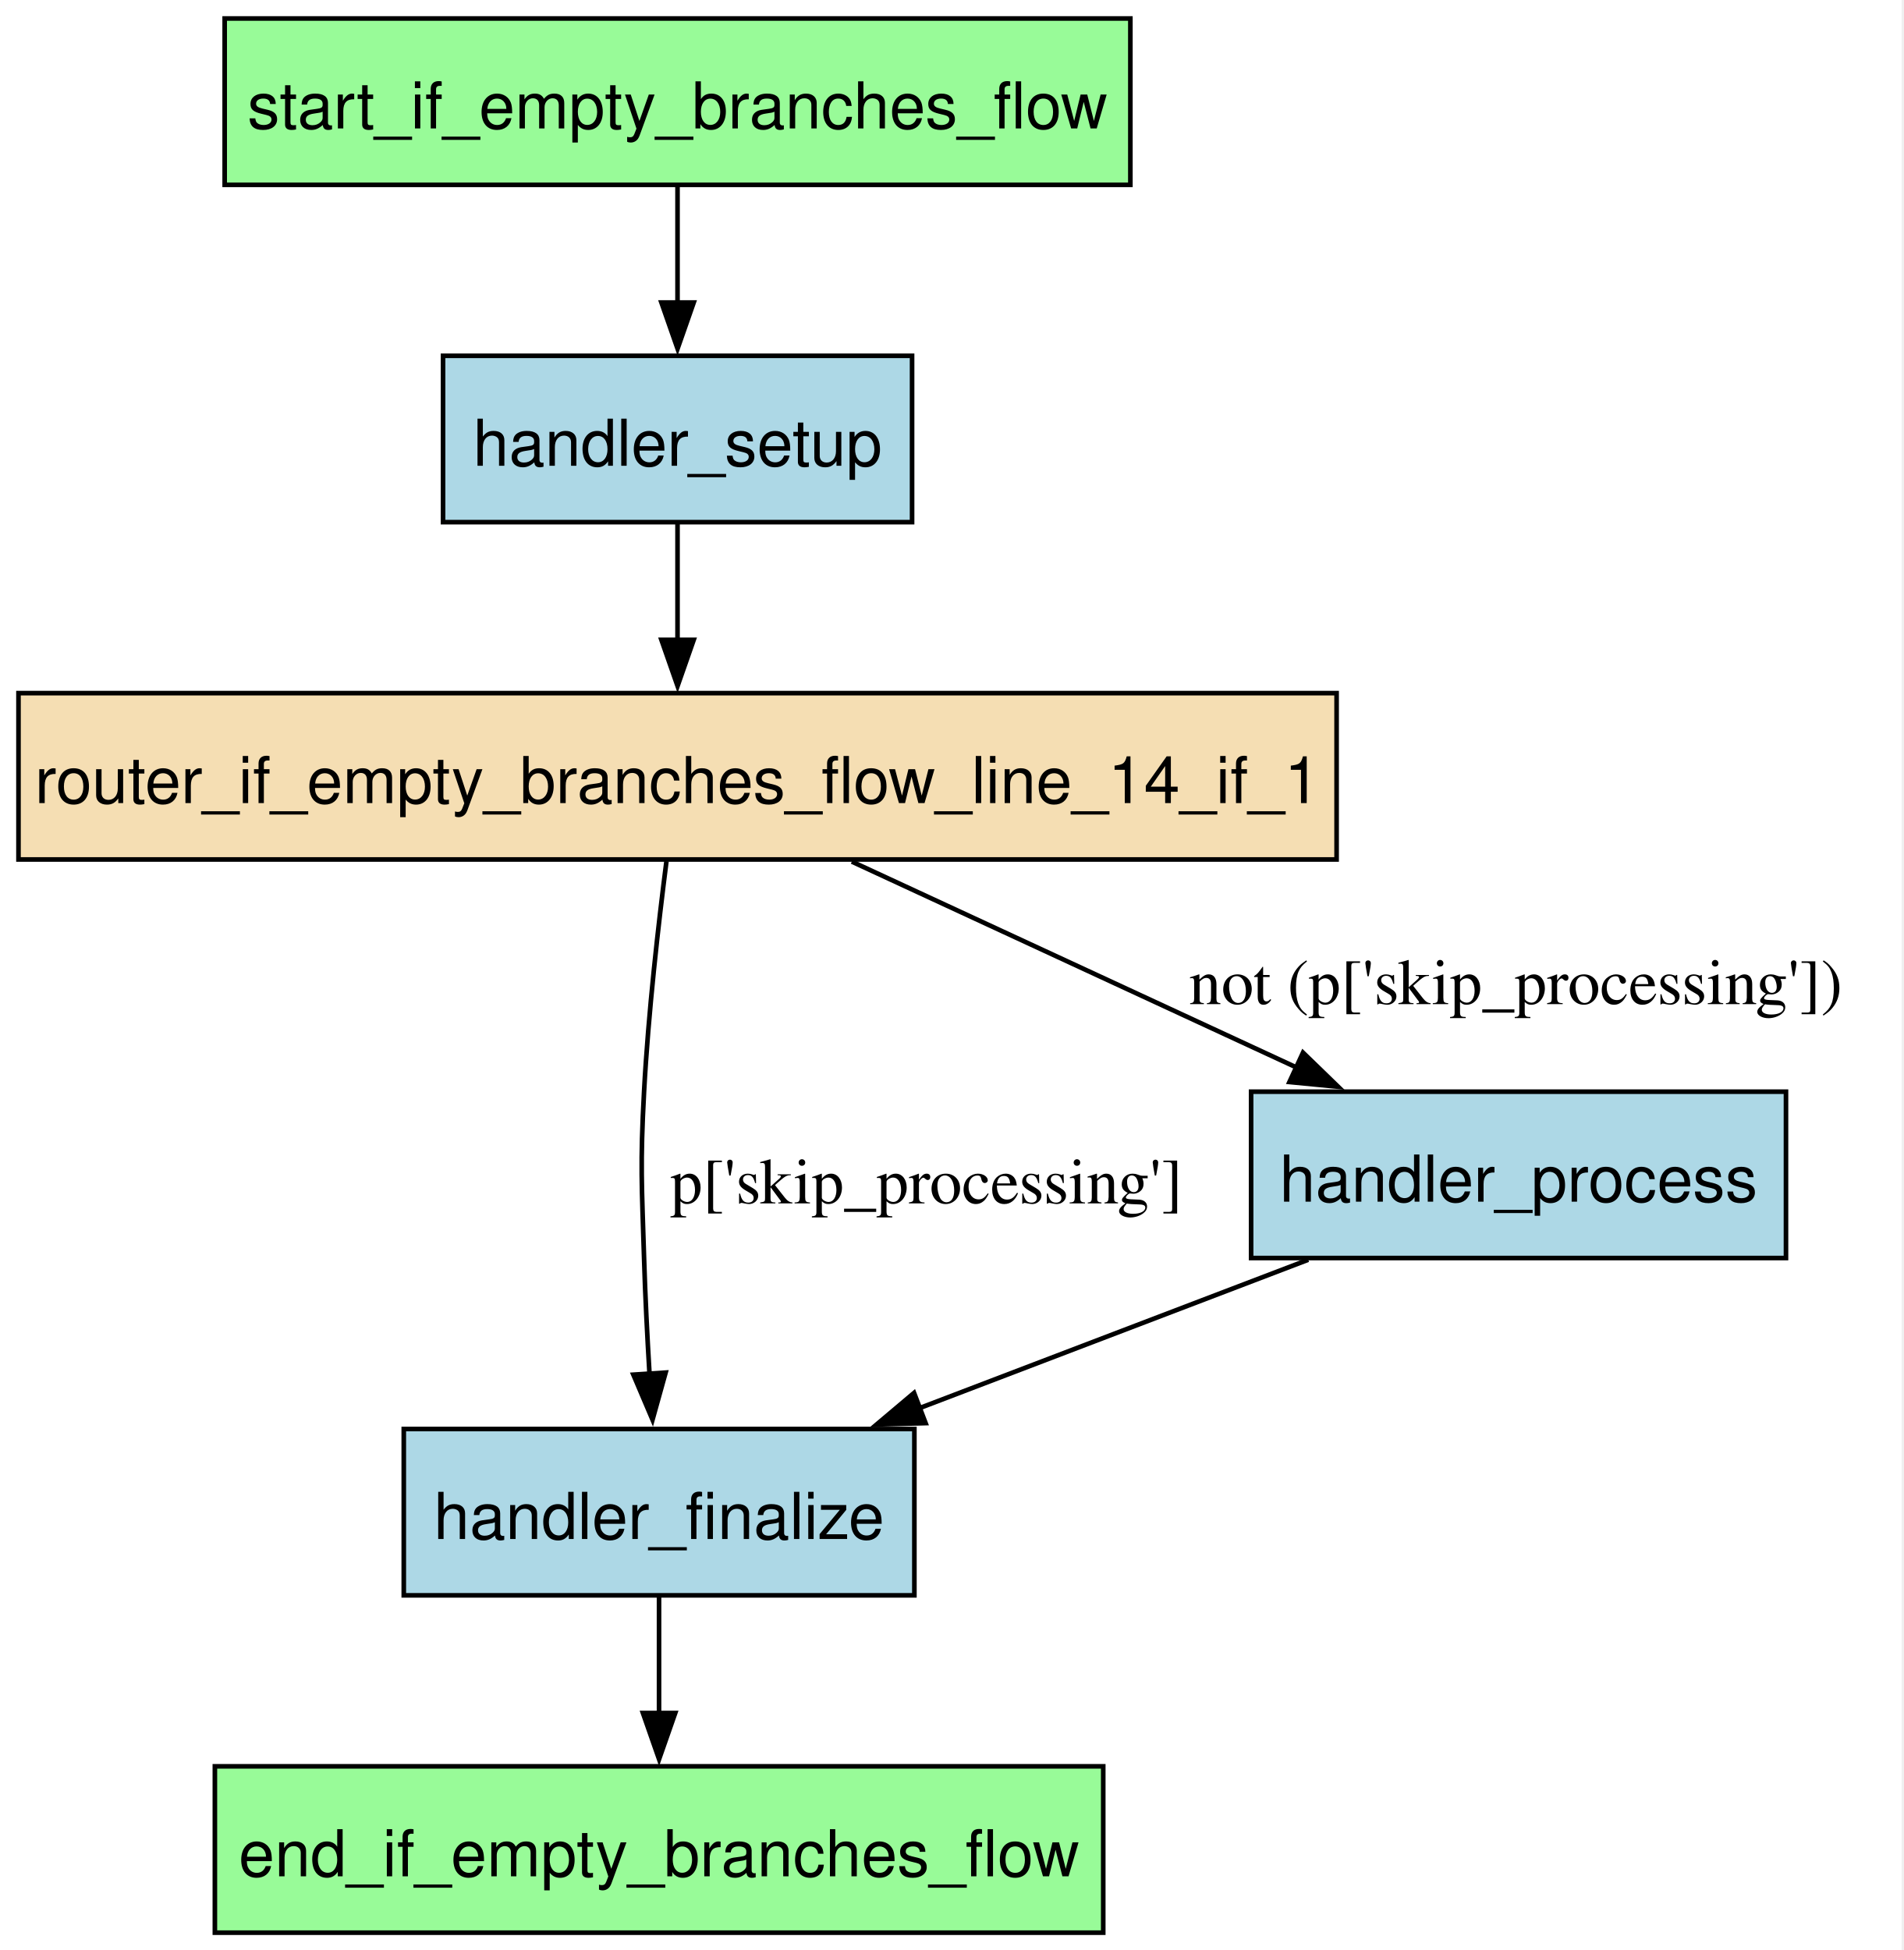
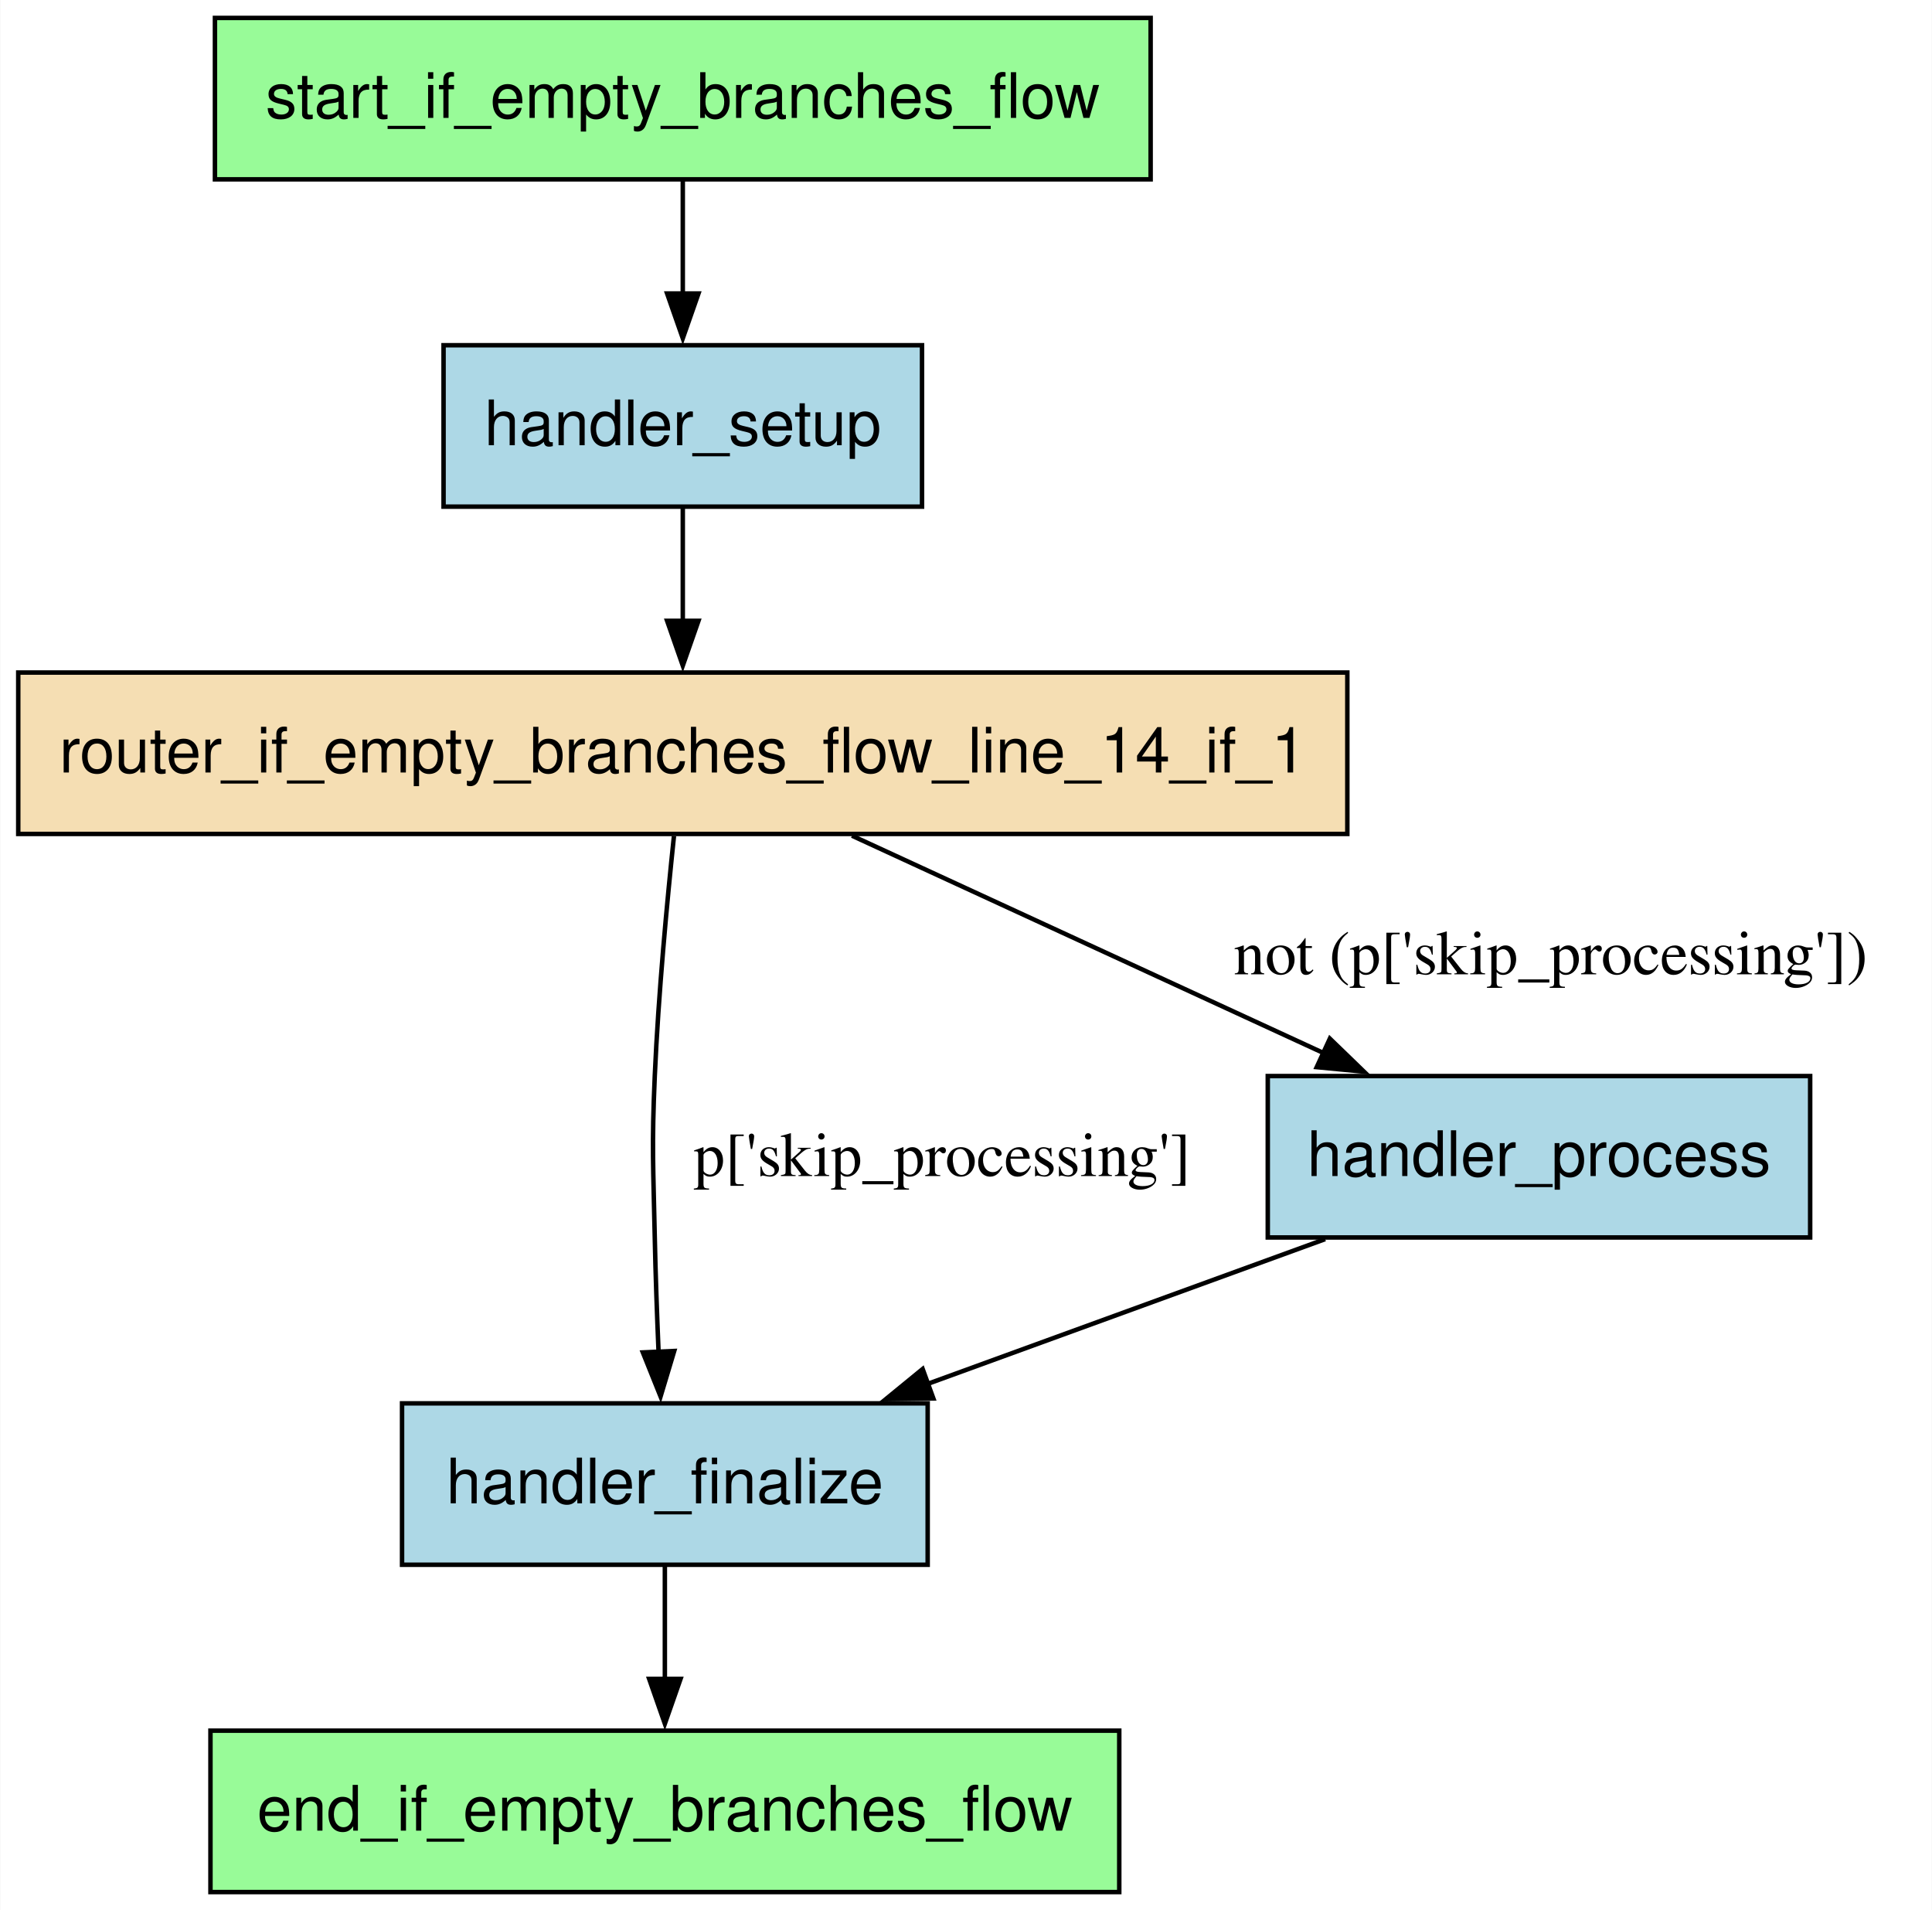
- <svg xmlns="http://www.w3.org/2000/svg" width="412pt" height="422pt" viewBox="0.00 0.00 412.00 422.00">
-   <g id="graph0" class="graph" transform="scale(1 1) rotate(0) translate(4 418.25)">
-     <polygon fill="white" stroke="none" points="-4,4 -4,-418.25 407.52,-418.25 407.52,4 -4,4" />
+ <svg xmlns="http://www.w3.org/2000/svg" width="431pt" height="426pt" viewBox="0.00 0.00 430.86 426.00">
+   <g id="graph0" class="graph" transform="scale(1 1) rotate(0) translate(4 422)">
+     <polygon fill="white" stroke="none" points="-4,4 -4,-422 426.86,-422 426.86,4 -4,4" />
    <g id="node1" class="node">
-       <polygon fill="palegreen" stroke="black" points="234.75,-36 42.5,-36 42.5,0 234.75,0 234.75,-36" />
-       <text xml:space="preserve" text-anchor="middle" x="138.62" y="-12.2" font-family="Helvetica,sans-Serif" font-size="14.00">end_if_empty_branches_flow</text>
+       <polygon fill="palegreen" stroke="black" points="245.62,-36 42.88,-36 42.88,0 245.62,0 245.62,-36" />
+       <text text-anchor="middle" x="144.25" y="-13.7" font-family="Helvetica,sans-Serif" font-size="14.00">end_if_empty_branches_flow</text>
    </g>
    <g id="node2" class="node">
-       <polygon fill="lightblue" stroke="black" points="193.88,-109 83.38,-109 83.38,-73 193.88,-73 193.88,-109" />
-       <text xml:space="preserve" text-anchor="middle" x="138.62" y="-85.2" font-family="Helvetica,sans-Serif" font-size="14.00">handler_finalize</text>
+       <polygon fill="lightblue" stroke="black" points="202.88,-109 85.62,-109 85.62,-73 202.88,-73 202.88,-109" />
+       <text text-anchor="middle" x="144.25" y="-86.7" font-family="Helvetica,sans-Serif" font-size="14.00">handler_finalize</text>
    </g>
    <g id="edge6" class="edge">
-       <path fill="none" stroke="black" d="M138.62,-72.81C138.62,-65.23 138.62,-56.1 138.62,-47.54" />
-       <polygon fill="black" stroke="black" points="142.13,-47.54 138.63,-37.54 135.13,-47.54 142.13,-47.54" />
+       <path fill="none" stroke="black" d="M144.25,-72.81C144.25,-65.23 144.25,-56.1 144.25,-47.54" />
+       <polygon fill="black" stroke="black" points="147.75,-47.54 144.25,-37.54 140.75,-47.54 147.75,-47.54" />
    </g>
    <g id="node3" class="node">
-       <polygon fill="lightblue" stroke="black" points="382.5,-182 266.75,-182 266.75,-146 382.5,-146 382.5,-182" />
-       <text xml:space="preserve" text-anchor="middle" x="324.62" y="-158.2" font-family="Helvetica,sans-Serif" font-size="14.00">handler_process</text>
+       <polygon fill="lightblue" stroke="black" points="399.75,-182 278.75,-182 278.75,-146 399.75,-146 399.75,-182" />
+       <text text-anchor="middle" x="339.25" y="-159.7" font-family="Helvetica,sans-Serif" font-size="14.00">handler_process</text>
    </g>
    <g id="edge5" class="edge">
-       <path fill="none" stroke="black" d="M279.12,-145.63C253.68,-135.92 221.75,-123.73 194.76,-113.43" />
-       <polygon fill="black" stroke="black" points="196.31,-110.27 185.71,-109.98 193.81,-116.81 196.31,-110.27" />
+       <path fill="none" stroke="black" d="M291.55,-145.63C264.75,-135.88 231.1,-123.62 202.73,-113.29" />
+       <polygon fill="black" stroke="black" points="204.15,-110.09 193.56,-109.95 201.76,-116.66 204.15,-110.09" />
    </g>
    <g id="node4" class="node">
-       <polygon fill="lightblue" stroke="black" points="193.38,-341.25 91.88,-341.25 91.88,-305.25 193.38,-305.25 193.38,-341.25" />
-       <text xml:space="preserve" text-anchor="middle" x="142.62" y="-317.45" font-family="Helvetica,sans-Serif" font-size="14.00">handler_setup</text>
+       <polygon fill="lightblue" stroke="black" points="201.62,-345 94.88,-345 94.88,-309 201.62,-309 201.62,-345" />
+       <text text-anchor="middle" x="148.25" y="-322.7" font-family="Helvetica,sans-Serif" font-size="14.00">handler_setup</text>
    </g>
    <g id="node5" class="node">
-       <polygon fill="wheat" stroke="black" points="285.25,-268.25 0,-268.25 0,-232.25 285.25,-232.25 285.25,-268.25" />
-       <text xml:space="preserve" text-anchor="middle" x="142.62" y="-244.45" font-family="Helvetica,sans-Serif" font-size="14.00">router_if_empty_branches_flow_line_14_if_1</text>
+       <polygon fill="wheat" stroke="black" points="296.5,-272 0,-272 0,-236 296.5,-236 296.5,-272" />
+       <text text-anchor="middle" x="148.25" y="-249.7" font-family="Helvetica,sans-Serif" font-size="14.00">router_if_empty_branches_flow_line_14_if_1</text>
    </g>
    <g id="edge2" class="edge">
-       <path fill="none" stroke="black" d="M142.62,-305.06C142.62,-297.48 142.62,-288.35 142.62,-279.79" />
-       <polygon fill="black" stroke="black" points="146.13,-279.79 142.63,-269.79 139.13,-279.79 146.13,-279.79" />
+       <path fill="none" stroke="black" d="M148.25,-308.81C148.25,-301.23 148.25,-292.1 148.25,-283.54" />
+       <polygon fill="black" stroke="black" points="151.75,-283.54 148.25,-273.54 144.75,-283.54 151.75,-283.54" />
    </g>
    <g id="edge3" class="edge">
-       <path fill="none" stroke="black" d="M140.23,-231.87C138.49,-218.32 136.29,-199 135.38,-182 134.52,-166.02 134.89,-161.99 135.38,-146 135.62,-137.8 136.08,-128.91 136.57,-120.75" />
-       <polygon fill="black" stroke="black" points="140.05,-121.21 137.21,-111.01 133.06,-120.76 140.05,-121.21" />
-       <text xml:space="preserve" text-anchor="middle" x="196.5" y="-157.82" font-family="Times,serif" font-size="14.00">p['skip_processing']</text>
+       <path fill="none" stroke="black" d="M146.28,-235.52C144.77,-221.17 142.8,-200.3 142,-182 141.3,-166.02 141.67,-162 142,-146 142.17,-137.68 142.5,-128.64 142.85,-120.39" />
+       <polygon fill="black" stroke="black" points="146.34,-120.68 143.29,-110.53 139.34,-120.36 146.34,-120.68" />
+       <text text-anchor="middle" x="206.12" y="-159.7" font-family="Times,serif" font-size="14.00">p['skip_processing']</text>
    </g>
    <g id="edge4" class="edge">
-       <path fill="none" stroke="black" d="M180.34,-231.79C208.28,-218.86 246.57,-201.13 276.68,-187.19" />
-       <polygon fill="black" stroke="black" points="277.98,-190.45 285.59,-183.07 275.04,-184.09 277.98,-190.45" />
-       <text xml:space="preserve" text-anchor="middle" x="324.02" y="-200.95" font-family="Times,serif" font-size="14.00">not (p['skip_processing'])</text>
+       <path fill="none" stroke="black" d="M185.99,-235.61C216.2,-221.69 258.77,-202.08 291.38,-187.05" />
+       <polygon fill="black" stroke="black" points="292.6,-190.35 300.22,-182.98 289.67,-183.99 292.6,-190.35" />
+       <text text-anchor="middle" x="341.86" y="-204.7" font-family="Times,serif" font-size="14.00">not (p['skip_processing'])</text>
    </g>
    <g id="node6" class="node">
-       <polygon fill="palegreen" stroke="black" points="240.62,-414.25 44.62,-414.25 44.62,-378.25 240.62,-378.25 240.62,-414.25" />
-       <text xml:space="preserve" text-anchor="middle" x="142.62" y="-390.45" font-family="Helvetica,sans-Serif" font-size="14.00">start_if_empty_branches_flow</text>
+       <polygon fill="palegreen" stroke="black" points="252.62,-418 43.88,-418 43.88,-382 252.62,-382 252.62,-418" />
+       <text text-anchor="middle" x="148.25" y="-395.7" font-family="Helvetica,sans-Serif" font-size="14.00">start_if_empty_branches_flow</text>
    </g>
    <g id="edge1" class="edge">
-       <path fill="none" stroke="black" d="M142.62,-378.06C142.62,-370.48 142.62,-361.35 142.62,-352.79" />
-       <polygon fill="black" stroke="black" points="146.13,-352.79 142.63,-342.79 139.13,-352.79 146.13,-352.79" />
+       <path fill="none" stroke="black" d="M148.25,-381.81C148.25,-374.23 148.25,-365.1 148.25,-356.54" />
+       <polygon fill="black" stroke="black" points="151.75,-356.54 148.25,-346.54 144.75,-356.54 151.75,-356.54" />
    </g>
  </g>
</svg>
